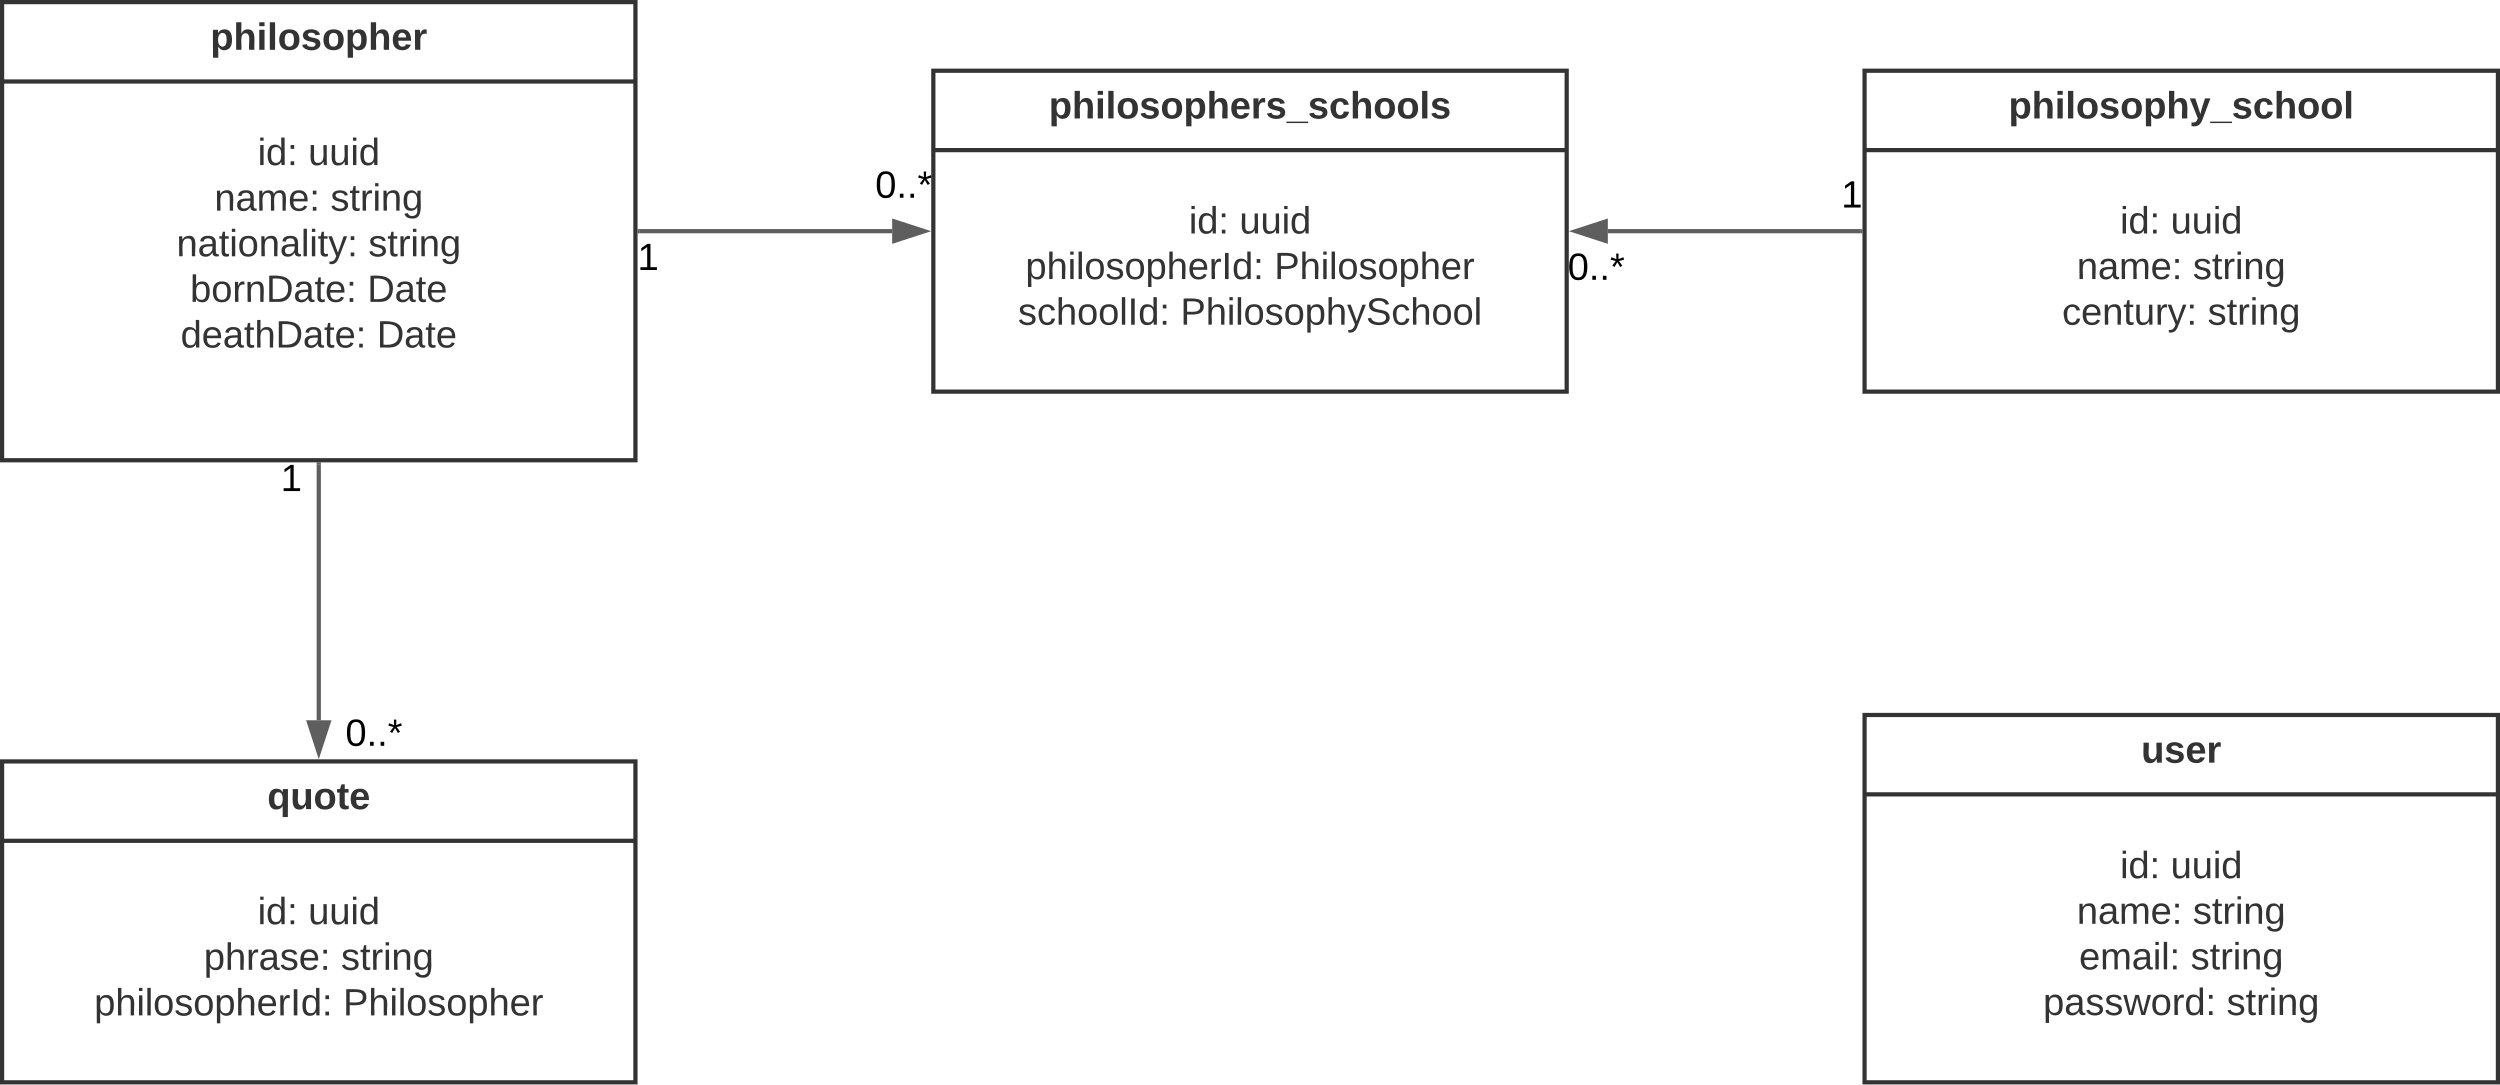
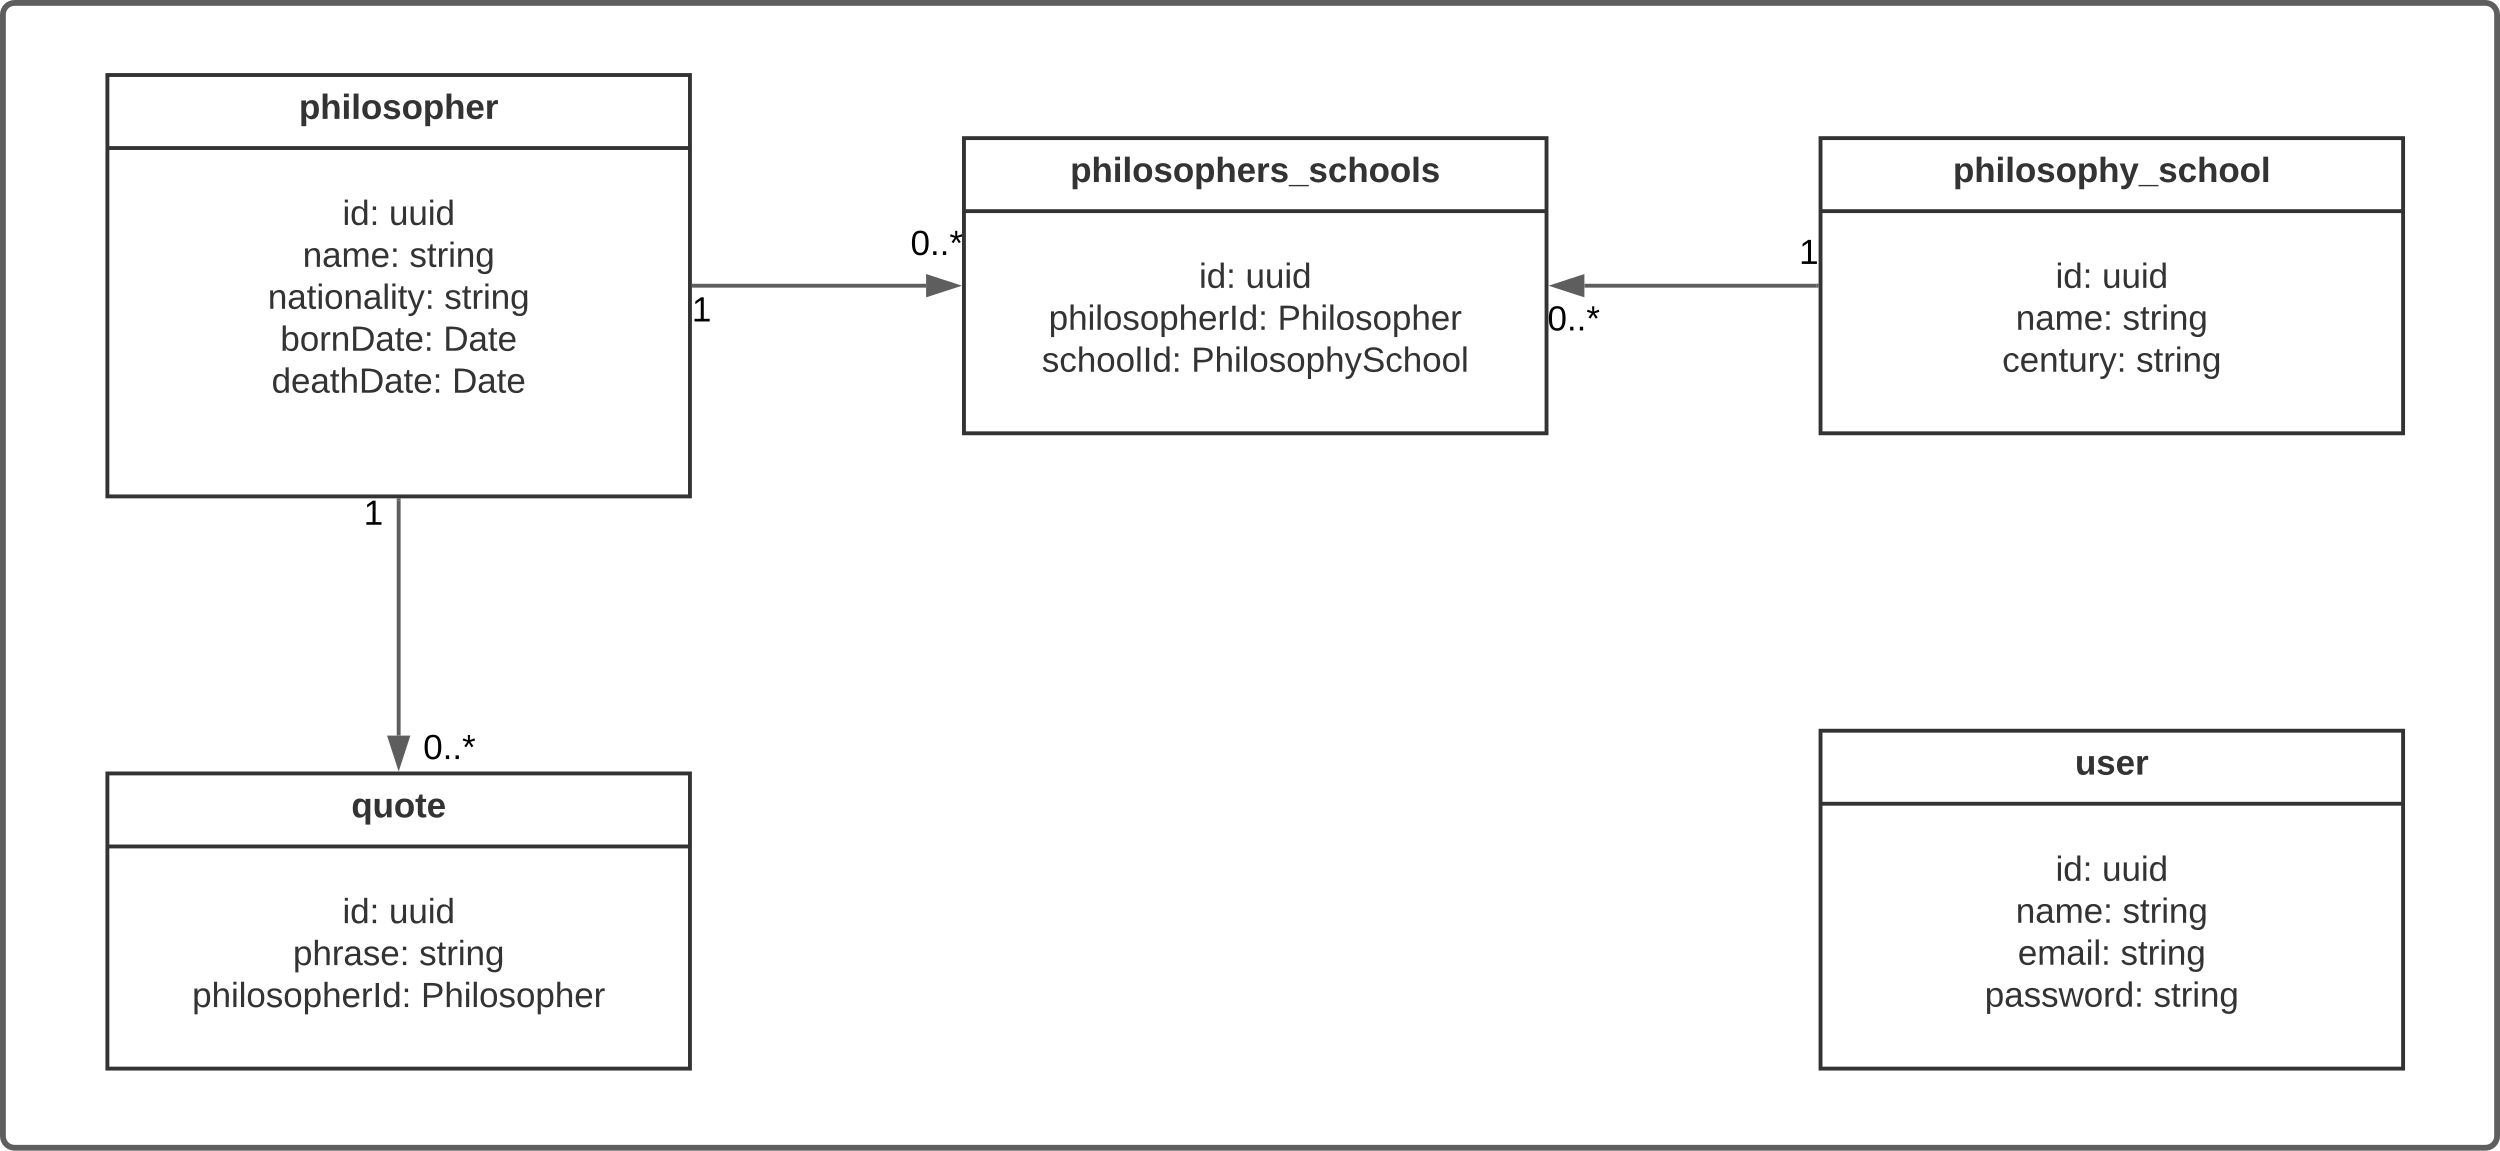
- <svg xmlns="http://www.w3.org/2000/svg" xmlns:ns1="lucid" xmlns:xlink="http://www.w3.org/1999/xlink" width="1184.17" height="513.67">
-   <g transform="translate(-1336.013 847.3333)" ns1:page-tab-id="0_0">
+ <svg xmlns="http://www.w3.org/2000/svg" xmlns:ns1="lucid" xmlns:xlink="http://www.w3.org/1999/xlink" width="1287.4" height="592.55">
+   <g transform="translate(-1281.7 884.9601)" ns1:page-tab-id="0_0">
    <path d="M1000-1000h2000V0H1000z" fill="#fff" />
+     <path d="M1283.2-877.46a6 6 0 0 1 6-6h1272.4a6 6 0 0 1 6 6v577.55a6 6 0 0 1-6 6H1289.2a6 6 0 0 1-6-6z" stroke="#5e5e5e" stroke-width="3" fill="#fff" />
    <path d="M1337-846.33h300v217h-300z" stroke="#333" stroke-width="2" fill="#fff" />
    <path d="M1337-808.73h300" stroke="#333" stroke-width="2" fill="none" />
    <use xlink:href="#a" transform="matrix(1,0,0,1,1345.013,-838.3333) translate(90.65 14.6)" />
    <use xlink:href="#b" transform="matrix(1,0,0,1,1349.013,-800.7333) translate(109.05 31.6)" />
    <use xlink:href="#c" transform="matrix(1,0,0,1,1349.013,-800.7333) translate(133 31.6)" />
    <use xlink:href="#d" transform="matrix(1,0,0,1,1349.013,-800.7333) translate(88.575 53.2)" />
    <use xlink:href="#e" transform="matrix(1,0,0,1,1349.013,-800.7333) translate(143.525 53.2)" />
    <use xlink:href="#f" transform="matrix(1,0,0,1,1349.013,-800.7333) translate(70.625 74.8)" />
    <use xlink:href="#e" transform="matrix(1,0,0,1,1349.013,-800.7333) translate(161.475 74.8)" />
    <use xlink:href="#g" transform="matrix(1,0,0,1,1349.013,-800.7333) translate(77.075 96.4)" />
    <use xlink:href="#h" transform="matrix(1,0,0,1,1349.013,-800.7333) translate(160.975 96.4)" />
    <use xlink:href="#i" transform="matrix(1,0,0,1,1349.013,-800.7333) translate(72.55 118)" />
    <use xlink:href="#h" transform="matrix(1,0,0,1,1349.013,-800.7333) translate(165.5 118)" />
    <use xlink:href="#j" transform="matrix(1,0,0,1,1349.013,-800.7333) translate(138 139.6)" />
    <path d="M2219.2-813.83h300v152h-300z" stroke="#333" stroke-width="2" fill="#fff" />
    <path d="M2219.2-776.23h300" stroke="#333" stroke-width="2" fill="none" />
    <use xlink:href="#k" transform="matrix(1,0,0,1,2227.188,-805.8333) translate(60.225 14.6)" />
    <use xlink:href="#b" transform="matrix(1,0,0,1,2231.188,-768.2333) translate(109.05 31.5)" />
    <use xlink:href="#c" transform="matrix(1,0,0,1,2231.188,-768.2333) translate(133 31.5)" />
    <use xlink:href="#d" transform="matrix(1,0,0,1,2231.188,-768.2333) translate(88.575 53.1)" />
    <use xlink:href="#e" transform="matrix(1,0,0,1,2231.188,-768.2333) translate(143.525 53.1)" />
    <use xlink:href="#l" transform="matrix(1,0,0,1,2231.188,-768.2333) translate(81.575 74.7)" />
    <use xlink:href="#m" transform="matrix(1,0,0,1,2231.188,-768.2333) translate(150.525 74.7)" />
    <path d="M1778.1-813.83h300v152h-300z" stroke="#333" stroke-width="2" fill="#fff" />
    <path d="M1778.1-776.23h300" stroke="#333" stroke-width="2" fill="none" />
    <use xlink:href="#n" transform="matrix(1,0,0,1,1786.1,-805.8333) translate(46.725 14.6)" />
    <use xlink:href="#b" transform="matrix(1,0,0,1,1790.1,-768.2333) translate(109.05 31.5)" />
    <use xlink:href="#o" transform="matrix(1,0,0,1,1790.1,-768.2333) translate(133 31.5)" />
    <use xlink:href="#p" transform="matrix(1,0,0,1,1790.1,-768.2333) translate(31.65 53.1)" />
    <use xlink:href="#q" transform="matrix(1,0,0,1,1790.1,-768.2333) translate(149.5 53.1)" />
    <use xlink:href="#r" transform="matrix(1,0,0,1,1790.1,-768.2333) translate(28.1 74.7)" />
    <use xlink:href="#s" transform="matrix(1,0,0,1,1790.1,-768.2333) translate(105.05 74.7)" />
    <path d="M1639-737.83h119.6" stroke="#5e5e5e" stroke-width="2" fill="none" />
    <path d="M1639.04-736.86H1638v-1.95h1.04z" stroke="#5e5e5e" stroke-width=".05" fill="#5e5e5e" />
    <path d="M1773.86-737.83l-14.26 4.63v-9.27z" stroke="#5e5e5e" stroke-width="2" fill="#5e5e5e" />
    <use xlink:href="#t" transform="matrix(1,0,0,1,1638.013,-733.8333) translate(0 14.4)" />
    <g>
      <use xlink:href="#u" transform="matrix(1,0,0,1,1750.6,-768.0686) translate(0 14.4)" />
    </g>
    <path d="M2217.2-737.83h-119.6" stroke="#5e5e5e" stroke-width="2" fill="none" />
    <path d="M2218.2-736.86h-1.04v-1.95h1.03z" stroke="#5e5e5e" stroke-width=".05" fill="#5e5e5e" />
    <path d="M2082.34-737.83l14.26-4.64v9.27z" stroke="#5e5e5e" stroke-width="2" fill="#5e5e5e" />
    <g>
      <use xlink:href="#t" transform="matrix(1,0,0,1,2208.188,-763.4333) translate(0 14.4)" />
    </g>
    <g>
      <use xlink:href="#u" transform="matrix(1,0,0,1,2078.6,-729.1981) translate(0 14.4)" />
    </g>
    <path d="M1337-486.67h300v152h-300z" stroke="#333" stroke-width="2" fill="#fff" />
    <path d="M1337-449.07h300" stroke="#333" stroke-width="2" fill="none" />
    <g>
      <use xlink:href="#v" transform="matrix(1,0,0,1,1345.013,-478.6667) translate(117.6 14.6)" />
    </g>
    <g>
      <use xlink:href="#b" transform="matrix(1,0,0,1,1349.013,-441.0667) translate(109.05 31.5)" />
      <use xlink:href="#c" transform="matrix(1,0,0,1,1349.013,-441.0667) translate(133 31.5)" />
      <use xlink:href="#w" transform="matrix(1,0,0,1,1349.013,-441.0667) translate(83.575 53.1)" />
      <use xlink:href="#e" transform="matrix(1,0,0,1,1349.013,-441.0667) translate(148.525 53.1)" />
      <use xlink:href="#p" transform="matrix(1,0,0,1,1349.013,-441.0667) translate(31.65 74.7)" />
      <use xlink:href="#x" transform="matrix(1,0,0,1,1349.013,-441.0667) translate(149.5 74.7)" />
    </g>
    <path d="M1487-627.33v121.16" stroke="#5e5e5e" stroke-width="2" fill="none" />
    <path d="M1488-627.3h-1.96v-1.03h1.95z" stroke="#5e5e5e" stroke-width=".05" fill="#5e5e5e" />
    <path d="M1487-490.9l-4.62-14.27h9.27z" stroke="#5e5e5e" stroke-width="2" fill="#5e5e5e" />
    <g>
      <use xlink:href="#t" transform="matrix(1,0,0,1,1469.013,-629.1333) translate(0 14.4)" />
    </g>
    <g>
      <use xlink:href="#u" transform="matrix(1,0,0,1,1499.648,-508.4667) translate(0 14.4)" />
    </g>
    <path d="M2219.2-508.67h300v174h-300z" stroke="#333" stroke-width="2" fill="#fff" />
    <path d="M2219.2-471.07h300" stroke="#333" stroke-width="2" fill="none" />
    <g>
      <use xlink:href="#y" transform="matrix(1,0,0,1,2227.188,-500.6667) translate(123.025 14.6)" />
    </g>
    <g>
      <use xlink:href="#b" transform="matrix(1,0,0,1,2231.188,-463.0667) translate(109.05 31.7)" />
      <use xlink:href="#o" transform="matrix(1,0,0,1,2231.188,-463.0667) translate(133 31.7)" />
      <use xlink:href="#z" transform="matrix(1,0,0,1,2231.188,-463.0667) translate(88.575 53.3)" />
      <use xlink:href="#A" transform="matrix(1,0,0,1,2231.188,-463.0667) translate(143.525 53.3)" />
      <use xlink:href="#B" transform="matrix(1,0,0,1,2231.188,-463.0667) translate(89.625 74.9)" />
      <use xlink:href="#C" transform="matrix(1,0,0,1,2231.188,-463.0667) translate(142.475 74.9)" />
      <use xlink:href="#D" transform="matrix(1,0,0,1,2231.188,-463.0667) translate(72.6 96.5)" />
      <use xlink:href="#E" transform="matrix(1,0,0,1,2231.188,-463.0667) translate(159.5 96.5)" />
    </g>
    <defs>
      <path fill="#333" d="M135-194c53 0 70 44 70 98 0 56-19 98-73 100-31 1-45-17-59-34 3 33 2 69 2 105H25l-1-265h48c2 10 0 23 3 31 11-24 29-35 60-35zM114-30c33 0 39-31 40-66 0-38-9-64-40-64-56 0-55 130 0 130" id="F" />
      <path fill="#333" d="M114-157C55-157 80-60 75 0H25v-261h50l-1 109c12-26 28-41 61-42 86-1 58 113 63 194h-50c-7-57 23-157-34-157" id="G" />
      <path fill="#333" d="M25-224v-37h50v37H25zM25 0v-190h50V0H25" id="H" />
      <path fill="#333" d="M25 0v-261h50V0H25" id="I" />
      <path fill="#333" d="M110-194c64 0 96 36 96 99 0 64-35 99-97 99-61 0-95-36-95-99 0-62 34-99 96-99zm-1 164c35 0 45-28 45-65 0-40-10-65-43-65-34 0-45 26-45 65 0 36 10 65 43 65" id="J" />
      <path fill="#333" d="M137-138c1-29-70-34-71-4 15 46 118 7 119 86 1 83-164 76-172 9l43-7c4 19 20 25 44 25 33 8 57-30 24-41C81-84 22-81 20-136c-2-80 154-74 161-7" id="K" />
      <path fill="#333" d="M185-48c-13 30-37 53-82 52C43 2 14-33 14-96s30-98 90-98c62 0 83 45 84 108H66c0 31 8 55 39 56 18 0 30-7 34-22zm-45-69c5-46-57-63-70-21-2 6-4 13-4 21h74" id="L" />
      <path fill="#333" d="M135-150c-39-12-60 13-60 57V0H25l-1-190h47c2 13-1 29 3 40 6-28 27-53 61-41v41" id="M" />
      <g id="a">
        <use transform="matrix(0.05,0,0,0.05,0,0)" xlink:href="#F" />
        <use transform="matrix(0.05,0,0,0.05,10.95,0)" xlink:href="#G" />
        <use transform="matrix(0.05,0,0,0.05,21.9,0)" xlink:href="#H" />
        <use transform="matrix(0.05,0,0,0.05,26.9,0)" xlink:href="#I" />
        <use transform="matrix(0.05,0,0,0.05,31.9,0)" xlink:href="#J" />
        <use transform="matrix(0.05,0,0,0.05,42.85,0)" xlink:href="#K" />
        <use transform="matrix(0.05,0,0,0.05,52.85,0)" xlink:href="#J" />
        <use transform="matrix(0.05,0,0,0.05,63.8,0)" xlink:href="#F" />
        <use transform="matrix(0.05,0,0,0.05,74.75,0)" xlink:href="#G" />
        <use transform="matrix(0.05,0,0,0.05,85.7,0)" xlink:href="#L" />
        <use transform="matrix(0.05,0,0,0.05,95.7,0)" xlink:href="#M" />
      </g>
      <path fill="#333" d="M24-231v-30h32v30H24zM24 0v-190h32V0H24" id="N" />
      <path fill="#333" d="M85-194c31 0 48 13 60 33l-1-100h32l1 261h-30c-2-10 0-23-3-31C134-8 116 4 85 4 32 4 16-35 15-94c0-66 23-100 70-100zm9 24c-40 0-46 34-46 75 0 40 6 74 45 74 42 0 51-32 51-76 0-42-9-74-50-73" id="O" />
      <path fill="#333" d="M33-154v-36h34v36H33zM33 0v-36h34V0H33" id="P" />
      <g id="b">
        <use transform="matrix(0.05,0,0,0.05,0,0)" xlink:href="#N" />
        <use transform="matrix(0.05,0,0,0.05,3.95,0)" xlink:href="#O" />
        <use transform="matrix(0.05,0,0,0.05,13.95,0)" xlink:href="#P" />
      </g>
      <path fill="#333" d="M84 4C-5 8 30-112 23-190h32v120c0 31 7 50 39 49 72-2 45-101 50-169h31l1 190h-30c-1-10 1-25-2-33-11 22-28 36-60 37" id="Q" />
      <g id="c">
        <use transform="matrix(0.05,0,0,0.05,0,0)" xlink:href="#Q" />
        <use transform="matrix(0.05,0,0,0.05,10,0)" xlink:href="#Q" />
        <use transform="matrix(0.05,0,0,0.05,20,0)" xlink:href="#N" />
        <use transform="matrix(0.05,0,0,0.05,23.95,0)" xlink:href="#O" />
      </g>
      <path fill="#333" d="M117-194c89-4 53 116 60 194h-32v-121c0-31-8-49-39-48C34-167 62-67 57 0H25l-1-190h30c1 10-1 24 2 32 11-22 29-35 61-36" id="R" />
      <path fill="#333" d="M141-36C126-15 110 5 73 4 37 3 15-17 15-53c-1-64 63-63 125-63 3-35-9-54-41-54-24 1-41 7-42 31l-33-3c5-37 33-52 76-52 45 0 72 20 72 64v82c-1 20 7 32 28 27v20c-31 9-61-2-59-35zM48-53c0 20 12 33 32 33 41-3 63-29 60-74-43 2-92-5-92 41" id="S" />
      <path fill="#333" d="M210-169c-67 3-38 105-44 169h-31v-121c0-29-5-50-35-48C34-165 62-65 56 0H25l-1-190h30c1 10-1 24 2 32 10-44 99-50 107 0 11-21 27-35 58-36 85-2 47 119 55 194h-31v-121c0-29-5-49-35-48" id="T" />
      <path fill="#333" d="M100-194c63 0 86 42 84 106H49c0 40 14 67 53 68 26 1 43-12 49-29l28 8c-11 28-37 45-77 45C44 4 14-33 15-96c1-61 26-98 85-98zm52 81c6-60-76-77-97-28-3 7-6 17-6 28h103" id="U" />
      <g id="d">
        <use transform="matrix(0.05,0,0,0.05,0,0)" xlink:href="#R" />
        <use transform="matrix(0.05,0,0,0.05,10,0)" xlink:href="#S" />
        <use transform="matrix(0.05,0,0,0.05,20,0)" xlink:href="#T" />
        <use transform="matrix(0.05,0,0,0.05,34.95,0)" xlink:href="#U" />
        <use transform="matrix(0.05,0,0,0.05,44.95,0)" xlink:href="#P" />
      </g>
      <path fill="#333" d="M135-143c-3-34-86-38-87 0 15 53 115 12 119 90S17 21 10-45l28-5c4 36 97 45 98 0-10-56-113-15-118-90-4-57 82-63 122-42 12 7 21 19 24 35" id="V" />
      <path fill="#333" d="M59-47c-2 24 18 29 38 22v24C64 9 27 4 27-40v-127H5v-23h24l9-43h21v43h35v23H59v120" id="W" />
      <path fill="#333" d="M114-163C36-179 61-72 57 0H25l-1-190h30c1 12-1 29 2 39 6-27 23-49 58-41v29" id="X" />
      <path fill="#333" d="M177-190C167-65 218 103 67 71c-23-6-38-20-44-43l32-5c15 47 100 32 89-28v-30C133-14 115 1 83 1 29 1 15-40 15-95c0-56 16-97 71-98 29-1 48 16 59 35 1-10 0-23 2-32h30zM94-22c36 0 50-32 50-73 0-42-14-75-50-75-39 0-46 34-46 75s6 73 46 73" id="Y" />
      <g id="e">
        <use transform="matrix(0.05,0,0,0.05,0,0)" xlink:href="#V" />
        <use transform="matrix(0.05,0,0,0.05,9,0)" xlink:href="#W" />
        <use transform="matrix(0.05,0,0,0.05,14,0)" xlink:href="#X" />
        <use transform="matrix(0.05,0,0,0.05,19.95,0)" xlink:href="#N" />
        <use transform="matrix(0.05,0,0,0.05,23.9,0)" xlink:href="#R" />
        <use transform="matrix(0.05,0,0,0.05,33.9,0)" xlink:href="#Y" />
      </g>
      <path fill="#333" d="M100-194c62-1 85 37 85 99 1 63-27 99-86 99S16-35 15-95c0-66 28-99 85-99zM99-20c44 1 53-31 53-75 0-43-8-75-51-75s-53 32-53 75 10 74 51 75" id="Z" />
      <path fill="#333" d="M24 0v-261h32V0H24" id="aa" />
      <path fill="#333" d="M179-190L93 31C79 59 56 82 12 73V49c39 6 53-20 64-50L1-190h34L92-34l54-156h33" id="ab" />
      <g id="f">
        <use transform="matrix(0.05,0,0,0.05,0,0)" xlink:href="#R" />
        <use transform="matrix(0.05,0,0,0.05,10,0)" xlink:href="#S" />
        <use transform="matrix(0.05,0,0,0.05,20,0)" xlink:href="#W" />
        <use transform="matrix(0.05,0,0,0.05,25,0)" xlink:href="#N" />
        <use transform="matrix(0.05,0,0,0.05,28.95,0)" xlink:href="#Z" />
        <use transform="matrix(0.05,0,0,0.05,38.95,0)" xlink:href="#R" />
        <use transform="matrix(0.05,0,0,0.05,48.95,0)" xlink:href="#S" />
        <use transform="matrix(0.05,0,0,0.05,58.95,0)" xlink:href="#aa" />
        <use transform="matrix(0.05,0,0,0.05,62.9,0)" xlink:href="#N" />
        <use transform="matrix(0.05,0,0,0.05,66.85,0)" xlink:href="#W" />
        <use transform="matrix(0.05,0,0,0.05,71.85,0)" xlink:href="#ab" />
        <use transform="matrix(0.05,0,0,0.05,80.85,0)" xlink:href="#P" />
      </g>
      <path fill="#333" d="M115-194c53 0 69 39 70 98 0 66-23 100-70 100C84 3 66-7 56-30L54 0H23l1-261h32v101c10-23 28-34 59-34zm-8 174c40 0 45-34 45-75 0-40-5-75-45-74-42 0-51 32-51 76 0 43 10 73 51 73" id="ac" />
      <path fill="#333" d="M30-248c118-7 216 8 213 122C240-48 200 0 122 0H30v-248zM63-27c89 8 146-16 146-99s-60-101-146-95v194" id="ad" />
      <g id="g">
        <use transform="matrix(0.05,0,0,0.05,0,0)" xlink:href="#ac" />
        <use transform="matrix(0.05,0,0,0.05,10,0)" xlink:href="#Z" />
        <use transform="matrix(0.05,0,0,0.05,20,0)" xlink:href="#X" />
        <use transform="matrix(0.05,0,0,0.05,25.95,0)" xlink:href="#R" />
        <use transform="matrix(0.05,0,0,0.05,35.95,0)" xlink:href="#ad" />
        <use transform="matrix(0.05,0,0,0.05,48.9,0)" xlink:href="#S" />
        <use transform="matrix(0.05,0,0,0.05,58.9,0)" xlink:href="#W" />
        <use transform="matrix(0.05,0,0,0.05,63.9,0)" xlink:href="#U" />
        <use transform="matrix(0.05,0,0,0.05,73.9,0)" xlink:href="#P" />
      </g>
      <g id="h">
        <use transform="matrix(0.05,0,0,0.05,0,0)" xlink:href="#ad" />
        <use transform="matrix(0.05,0,0,0.05,12.95,0)" xlink:href="#S" />
        <use transform="matrix(0.05,0,0,0.05,22.95,0)" xlink:href="#W" />
        <use transform="matrix(0.05,0,0,0.05,27.95,0)" xlink:href="#U" />
      </g>
      <path fill="#333" d="M106-169C34-169 62-67 57 0H25v-261h32l-1 103c12-21 28-36 61-36 89 0 53 116 60 194h-32v-121c2-32-8-49-39-48" id="ae" />
      <g id="i">
        <use transform="matrix(0.05,0,0,0.05,0,0)" xlink:href="#O" />
        <use transform="matrix(0.05,0,0,0.05,10,0)" xlink:href="#U" />
        <use transform="matrix(0.05,0,0,0.05,20,0)" xlink:href="#S" />
        <use transform="matrix(0.05,0,0,0.05,30,0)" xlink:href="#W" />
        <use transform="matrix(0.05,0,0,0.05,35,0)" xlink:href="#ae" />
        <use transform="matrix(0.05,0,0,0.05,45,0)" xlink:href="#ad" />
        <use transform="matrix(0.05,0,0,0.05,57.95,0)" xlink:href="#S" />
        <use transform="matrix(0.05,0,0,0.05,67.95,0)" xlink:href="#W" />
        <use transform="matrix(0.05,0,0,0.05,72.95,0)" xlink:href="#U" />
        <use transform="matrix(0.05,0,0,0.05,82.95,0)" xlink:href="#P" />
      </g>
      <path fill="#333" d="M123 10C108 53 80 86 19 72V37c35 8 53-11 59-39L3-190h52l48 148c12-52 28-100 44-148h51" id="af" />
      <path fill="#333" d="M-4 44V30h207v14H-4" id="ag" />
      <path fill="#333" d="M190-63c-7 42-38 67-86 67-59 0-84-38-90-98-12-110 154-137 174-36l-49 2c-2-19-15-32-35-32-30 0-35 28-38 64-6 74 65 87 74 30" id="ah" />
      <g id="k">
        <use transform="matrix(0.05,0,0,0.05,0,0)" xlink:href="#F" />
        <use transform="matrix(0.05,0,0,0.05,10.95,0)" xlink:href="#G" />
        <use transform="matrix(0.05,0,0,0.05,21.9,0)" xlink:href="#H" />
        <use transform="matrix(0.05,0,0,0.05,26.9,0)" xlink:href="#I" />
        <use transform="matrix(0.05,0,0,0.05,31.9,0)" xlink:href="#J" />
        <use transform="matrix(0.05,0,0,0.05,42.85,0)" xlink:href="#K" />
        <use transform="matrix(0.05,0,0,0.05,52.85,0)" xlink:href="#J" />
        <use transform="matrix(0.05,0,0,0.05,63.8,0)" xlink:href="#F" />
        <use transform="matrix(0.05,0,0,0.05,74.75,0)" xlink:href="#G" />
        <use transform="matrix(0.05,0,0,0.05,85.7,0)" xlink:href="#af" />
        <use transform="matrix(0.05,0,0,0.05,95.7,0)" xlink:href="#ag" />
        <use transform="matrix(0.05,0,0,0.05,105.7,0)" xlink:href="#K" />
        <use transform="matrix(0.05,0,0,0.05,115.7,0)" xlink:href="#ah" />
        <use transform="matrix(0.05,0,0,0.05,125.7,0)" xlink:href="#G" />
        <use transform="matrix(0.05,0,0,0.05,136.65,0)" xlink:href="#J" />
        <use transform="matrix(0.05,0,0,0.05,147.6,0)" xlink:href="#J" />
        <use transform="matrix(0.05,0,0,0.05,158.55,0)" xlink:href="#I" />
      </g>
      <path fill="#333" d="M96-169c-40 0-48 33-48 73s9 75 48 75c24 0 41-14 43-38l32 2c-6 37-31 61-74 61-59 0-76-41-82-99-10-93 101-131 147-64 4 7 5 14 7 22l-32 3c-4-21-16-35-41-35" id="ai" />
      <g id="l">
        <use transform="matrix(0.05,0,0,0.05,0,0)" xlink:href="#ai" />
        <use transform="matrix(0.05,0,0,0.05,9,0)" xlink:href="#U" />
        <use transform="matrix(0.05,0,0,0.05,19,0)" xlink:href="#R" />
        <use transform="matrix(0.05,0,0,0.05,29,0)" xlink:href="#W" />
        <use transform="matrix(0.05,0,0,0.05,34,0)" xlink:href="#Q" />
        <use transform="matrix(0.05,0,0,0.05,44,0)" xlink:href="#X" />
        <use transform="matrix(0.05,0,0,0.05,49.95,0)" xlink:href="#ab" />
        <use transform="matrix(0.05,0,0,0.05,58.95,0)" xlink:href="#P" />
      </g>
      <g id="m">
        <use transform="matrix(0.05,0,0,0.05,0,0)" xlink:href="#V" />
        <use transform="matrix(0.05,0,0,0.05,9,0)" xlink:href="#W" />
        <use transform="matrix(0.05,0,0,0.05,14,0)" xlink:href="#X" />
        <use transform="matrix(0.05,0,0,0.05,19.95,0)" xlink:href="#N" />
        <use transform="matrix(0.05,0,0,0.05,23.9,0)" xlink:href="#R" />
        <use transform="matrix(0.05,0,0,0.05,33.9,0)" xlink:href="#Y" />
      </g>
      <g id="n">
        <use transform="matrix(0.05,0,0,0.05,0,0)" xlink:href="#F" />
        <use transform="matrix(0.05,0,0,0.05,10.95,0)" xlink:href="#G" />
        <use transform="matrix(0.05,0,0,0.05,21.9,0)" xlink:href="#H" />
        <use transform="matrix(0.05,0,0,0.05,26.9,0)" xlink:href="#I" />
        <use transform="matrix(0.05,0,0,0.05,31.9,0)" xlink:href="#J" />
        <use transform="matrix(0.05,0,0,0.05,42.85,0)" xlink:href="#K" />
        <use transform="matrix(0.05,0,0,0.05,52.85,0)" xlink:href="#J" />
        <use transform="matrix(0.05,0,0,0.05,63.8,0)" xlink:href="#F" />
        <use transform="matrix(0.05,0,0,0.05,74.75,0)" xlink:href="#G" />
        <use transform="matrix(0.05,0,0,0.05,85.7,0)" xlink:href="#L" />
        <use transform="matrix(0.05,0,0,0.05,95.7,0)" xlink:href="#M" />
        <use transform="matrix(0.05,0,0,0.05,102.7,0)" xlink:href="#K" />
        <use transform="matrix(0.05,0,0,0.05,112.7,0)" xlink:href="#ag" />
        <use transform="matrix(0.05,0,0,0.05,122.7,0)" xlink:href="#K" />
        <use transform="matrix(0.05,0,0,0.05,132.7,0)" xlink:href="#ah" />
        <use transform="matrix(0.05,0,0,0.05,142.7,0)" xlink:href="#G" />
        <use transform="matrix(0.05,0,0,0.05,153.65,0)" xlink:href="#J" />
        <use transform="matrix(0.05,0,0,0.05,164.6,0)" xlink:href="#J" />
        <use transform="matrix(0.05,0,0,0.05,175.55,0)" xlink:href="#I" />
        <use transform="matrix(0.05,0,0,0.05,180.55,0)" xlink:href="#K" />
      </g>
      <g id="o">
        <use transform="matrix(0.05,0,0,0.05,0,0)" xlink:href="#Q" />
        <use transform="matrix(0.05,0,0,0.05,10,0)" xlink:href="#Q" />
        <use transform="matrix(0.05,0,0,0.05,20,0)" xlink:href="#N" />
        <use transform="matrix(0.05,0,0,0.05,23.95,0)" xlink:href="#O" />
      </g>
      <path fill="#333" d="M115-194c55 1 70 41 70 98S169 2 115 4C84 4 66-9 55-30l1 105H24l-1-265h31l2 30c10-21 28-34 59-34zm-8 174c40 0 45-34 45-75s-6-73-45-74c-42 0-51 32-51 76 0 43 10 73 51 73" id="aj" />
      <path fill="#333" d="M33 0v-248h34V0H33" id="ak" />
      <g id="p">
        <use transform="matrix(0.05,0,0,0.05,0,0)" xlink:href="#aj" />
        <use transform="matrix(0.05,0,0,0.05,10,0)" xlink:href="#ae" />
        <use transform="matrix(0.05,0,0,0.05,20,0)" xlink:href="#N" />
        <use transform="matrix(0.05,0,0,0.05,23.95,0)" xlink:href="#aa" />
        <use transform="matrix(0.05,0,0,0.05,27.9,0)" xlink:href="#Z" />
        <use transform="matrix(0.05,0,0,0.05,37.9,0)" xlink:href="#V" />
        <use transform="matrix(0.05,0,0,0.05,46.9,0)" xlink:href="#Z" />
        <use transform="matrix(0.05,0,0,0.05,56.9,0)" xlink:href="#aj" />
        <use transform="matrix(0.05,0,0,0.05,66.9,0)" xlink:href="#ae" />
        <use transform="matrix(0.05,0,0,0.05,76.9,0)" xlink:href="#U" />
        <use transform="matrix(0.05,0,0,0.05,86.9,0)" xlink:href="#X" />
        <use transform="matrix(0.05,0,0,0.05,92.85,0)" xlink:href="#ak" />
        <use transform="matrix(0.05,0,0,0.05,97.85,0)" xlink:href="#O" />
        <use transform="matrix(0.05,0,0,0.05,107.85,0)" xlink:href="#P" />
      </g>
      <path fill="#333" d="M30-248c87 1 191-15 191 75 0 78-77 80-158 76V0H30v-248zm33 125c57 0 124 11 124-50 0-59-68-47-124-48v98" id="al" />
      <g id="q">
        <use transform="matrix(0.05,0,0,0.05,0,0)" xlink:href="#al" />
        <use transform="matrix(0.05,0,0,0.05,12,0)" xlink:href="#ae" />
        <use transform="matrix(0.05,0,0,0.05,22,0)" xlink:href="#N" />
        <use transform="matrix(0.05,0,0,0.05,25.95,0)" xlink:href="#aa" />
        <use transform="matrix(0.05,0,0,0.05,29.9,0)" xlink:href="#Z" />
        <use transform="matrix(0.05,0,0,0.05,39.9,0)" xlink:href="#V" />
        <use transform="matrix(0.05,0,0,0.05,48.9,0)" xlink:href="#Z" />
        <use transform="matrix(0.05,0,0,0.05,58.9,0)" xlink:href="#aj" />
        <use transform="matrix(0.05,0,0,0.05,68.9,0)" xlink:href="#ae" />
        <use transform="matrix(0.05,0,0,0.05,78.9,0)" xlink:href="#U" />
        <use transform="matrix(0.05,0,0,0.05,88.9,0)" xlink:href="#X" />
      </g>
      <g id="r">
        <use transform="matrix(0.05,0,0,0.05,0,0)" xlink:href="#V" />
        <use transform="matrix(0.05,0,0,0.05,9,0)" xlink:href="#ai" />
        <use transform="matrix(0.05,0,0,0.05,18,0)" xlink:href="#ae" />
        <use transform="matrix(0.05,0,0,0.05,28,0)" xlink:href="#Z" />
        <use transform="matrix(0.05,0,0,0.05,38,0)" xlink:href="#Z" />
        <use transform="matrix(0.05,0,0,0.05,48,0)" xlink:href="#aa" />
        <use transform="matrix(0.05,0,0,0.05,51.95,0)" xlink:href="#ak" />
        <use transform="matrix(0.05,0,0,0.05,56.95,0)" xlink:href="#O" />
        <use transform="matrix(0.05,0,0,0.05,66.95,0)" xlink:href="#P" />
      </g>
      <path fill="#333" d="M185-189c-5-48-123-54-124 2 14 75 158 14 163 119 3 78-121 87-175 55-17-10-28-26-33-46l33-7c5 56 141 63 141-1 0-78-155-14-162-118-5-82 145-84 179-34 5 7 8 16 11 25" id="am" />
      <g id="s">
        <use transform="matrix(0.05,0,0,0.05,0,0)" xlink:href="#al" />
        <use transform="matrix(0.05,0,0,0.05,12,0)" xlink:href="#ae" />
        <use transform="matrix(0.05,0,0,0.05,22,0)" xlink:href="#N" />
        <use transform="matrix(0.05,0,0,0.05,25.95,0)" xlink:href="#aa" />
        <use transform="matrix(0.05,0,0,0.05,29.9,0)" xlink:href="#Z" />
        <use transform="matrix(0.05,0,0,0.05,39.9,0)" xlink:href="#V" />
        <use transform="matrix(0.05,0,0,0.05,48.9,0)" xlink:href="#Z" />
        <use transform="matrix(0.05,0,0,0.05,58.9,0)" xlink:href="#aj" />
        <use transform="matrix(0.05,0,0,0.05,68.9,0)" xlink:href="#ae" />
        <use transform="matrix(0.05,0,0,0.05,78.9,0)" xlink:href="#ab" />
        <use transform="matrix(0.05,0,0,0.05,87.9,0)" xlink:href="#am" />
        <use transform="matrix(0.05,0,0,0.05,99.9,0)" xlink:href="#ai" />
        <use transform="matrix(0.05,0,0,0.05,108.9,0)" xlink:href="#ae" />
        <use transform="matrix(0.05,0,0,0.05,118.9,0)" xlink:href="#Z" />
        <use transform="matrix(0.05,0,0,0.05,128.9,0)" xlink:href="#Z" />
        <use transform="matrix(0.05,0,0,0.05,138.9,0)" xlink:href="#aa" />
      </g>
      <path d="M27 0v-27h64v-190l-56 39v-29l58-41h29v221h61V0H27" id="an" />
      <use transform="matrix(0.05,0,0,0.05,0,0)" xlink:href="#an" id="t" />
      <path d="M101-251c68 0 85 55 85 127S166 4 100 4C33 4 14-52 14-124c0-73 17-127 87-127zm-1 229c47 0 54-49 54-102s-4-102-53-102c-51 0-55 48-55 102 0 53 5 102 54 102" id="ao" />
      <path d="M33 0v-38h34V0H33" id="ap" />
      <path d="M80-196l47-18 7 23-49 13 32 44-20 13-27-46-27 45-21-12 33-44-49-13 8-23 47 19-2-53h23" id="aq" />
      <g id="u">
        <use transform="matrix(0.05,0,0,0.05,0,0)" xlink:href="#ao" />
        <use transform="matrix(0.05,0,0,0.05,10,0)" xlink:href="#ap" />
        <use transform="matrix(0.05,0,0,0.05,15,0)" xlink:href="#ap" />
        <use transform="matrix(0.05,0,0,0.05,20,0)" xlink:href="#aq" />
      </g>
      <path fill="#333" d="M84 4C32 4 15-41 15-95c0-55 18-99 73-99 29 0 47 12 58 34l2-30h48l-1 265h-49V-32C136-9 114 4 84 4zm21-34c32 0 41-29 41-66 0-36-9-64-40-64-33 0-39 30-40 65 0 43 13 65 39 65" id="ar" />
      <path fill="#333" d="M85 4C-2 5 27-109 22-190h50c7 57-23 150 33 157 60-5 35-97 40-157h50l1 190h-47c-2-12 1-28-3-38-12 25-28 42-61 42" id="as" />
      <path fill="#333" d="M115-3C79 11 28 4 28-45v-112H4v-33h27l15-45h31v45h36v33H77v99c-1 23 16 31 38 25v30" id="at" />
      <g id="v">
        <use transform="matrix(0.05,0,0,0.05,0,0)" xlink:href="#ar" />
        <use transform="matrix(0.05,0,0,0.05,10.95,0)" xlink:href="#as" />
        <use transform="matrix(0.05,0,0,0.05,21.9,0)" xlink:href="#J" />
        <use transform="matrix(0.05,0,0,0.05,32.85,0)" xlink:href="#at" />
        <use transform="matrix(0.05,0,0,0.05,38.8,0)" xlink:href="#L" />
      </g>
      <g id="w">
        <use transform="matrix(0.05,0,0,0.05,0,0)" xlink:href="#aj" />
        <use transform="matrix(0.05,0,0,0.05,10,0)" xlink:href="#ae" />
        <use transform="matrix(0.05,0,0,0.05,20,0)" xlink:href="#X" />
        <use transform="matrix(0.05,0,0,0.05,25.95,0)" xlink:href="#S" />
        <use transform="matrix(0.05,0,0,0.05,35.95,0)" xlink:href="#V" />
        <use transform="matrix(0.05,0,0,0.05,44.95,0)" xlink:href="#U" />
        <use transform="matrix(0.05,0,0,0.05,54.95,0)" xlink:href="#P" />
      </g>
      <g id="x">
        <use transform="matrix(0.05,0,0,0.05,0,0)" xlink:href="#al" />
        <use transform="matrix(0.05,0,0,0.05,12,0)" xlink:href="#ae" />
        <use transform="matrix(0.05,0,0,0.05,22,0)" xlink:href="#N" />
        <use transform="matrix(0.05,0,0,0.05,25.95,0)" xlink:href="#aa" />
        <use transform="matrix(0.05,0,0,0.05,29.9,0)" xlink:href="#Z" />
        <use transform="matrix(0.05,0,0,0.05,39.9,0)" xlink:href="#V" />
        <use transform="matrix(0.05,0,0,0.05,48.9,0)" xlink:href="#Z" />
        <use transform="matrix(0.05,0,0,0.05,58.9,0)" xlink:href="#aj" />
        <use transform="matrix(0.05,0,0,0.05,68.9,0)" xlink:href="#ae" />
        <use transform="matrix(0.05,0,0,0.05,78.9,0)" xlink:href="#U" />
        <use transform="matrix(0.05,0,0,0.05,88.9,0)" xlink:href="#X" />
      </g>
      <g id="y">
        <use transform="matrix(0.05,0,0,0.05,0,0)" xlink:href="#as" />
        <use transform="matrix(0.05,0,0,0.05,10.95,0)" xlink:href="#K" />
        <use transform="matrix(0.05,0,0,0.05,20.95,0)" xlink:href="#L" />
        <use transform="matrix(0.05,0,0,0.05,30.95,0)" xlink:href="#M" />
      </g>
      <g id="z">
        <use transform="matrix(0.05,0,0,0.05,0,0)" xlink:href="#R" />
        <use transform="matrix(0.05,0,0,0.05,10,0)" xlink:href="#S" />
        <use transform="matrix(0.05,0,0,0.05,20,0)" xlink:href="#T" />
        <use transform="matrix(0.05,0,0,0.05,34.95,0)" xlink:href="#U" />
        <use transform="matrix(0.05,0,0,0.05,44.95,0)" xlink:href="#P" />
      </g>
      <g id="A">
        <use transform="matrix(0.05,0,0,0.05,0,0)" xlink:href="#V" />
        <use transform="matrix(0.05,0,0,0.05,9,0)" xlink:href="#W" />
        <use transform="matrix(0.05,0,0,0.05,14,0)" xlink:href="#X" />
        <use transform="matrix(0.05,0,0,0.05,19.95,0)" xlink:href="#N" />
        <use transform="matrix(0.05,0,0,0.05,23.9,0)" xlink:href="#R" />
        <use transform="matrix(0.05,0,0,0.05,33.9,0)" xlink:href="#Y" />
      </g>
      <g id="B">
        <use transform="matrix(0.05,0,0,0.05,0,0)" xlink:href="#U" />
        <use transform="matrix(0.05,0,0,0.05,10,0)" xlink:href="#T" />
        <use transform="matrix(0.05,0,0,0.05,24.95,0)" xlink:href="#S" />
        <use transform="matrix(0.05,0,0,0.05,34.95,0)" xlink:href="#N" />
        <use transform="matrix(0.05,0,0,0.05,38.9,0)" xlink:href="#aa" />
        <use transform="matrix(0.05,0,0,0.05,42.85,0)" xlink:href="#P" />
      </g>
      <g id="C">
        <use transform="matrix(0.05,0,0,0.05,0,0)" xlink:href="#V" />
        <use transform="matrix(0.05,0,0,0.05,9,0)" xlink:href="#W" />
        <use transform="matrix(0.05,0,0,0.05,14,0)" xlink:href="#X" />
        <use transform="matrix(0.05,0,0,0.05,19.95,0)" xlink:href="#N" />
        <use transform="matrix(0.05,0,0,0.05,23.9,0)" xlink:href="#R" />
        <use transform="matrix(0.05,0,0,0.05,33.9,0)" xlink:href="#Y" />
      </g>
      <path fill="#333" d="M206 0h-36l-40-164L89 0H53L-1-190h32L70-26l43-164h34l41 164 42-164h31" id="au" />
      <g id="D">
        <use transform="matrix(0.05,0,0,0.05,0,0)" xlink:href="#aj" />
        <use transform="matrix(0.05,0,0,0.05,10,0)" xlink:href="#S" />
        <use transform="matrix(0.05,0,0,0.05,20,0)" xlink:href="#V" />
        <use transform="matrix(0.05,0,0,0.05,29,0)" xlink:href="#V" />
        <use transform="matrix(0.05,0,0,0.05,38,0)" xlink:href="#au" />
        <use transform="matrix(0.05,0,0,0.05,50.95,0)" xlink:href="#Z" />
        <use transform="matrix(0.05,0,0,0.05,60.95,0)" xlink:href="#X" />
        <use transform="matrix(0.05,0,0,0.05,66.9,0)" xlink:href="#O" />
        <use transform="matrix(0.05,0,0,0.05,76.9,0)" xlink:href="#P" />
      </g>
      <g id="E">
        <use transform="matrix(0.05,0,0,0.05,0,0)" xlink:href="#V" />
        <use transform="matrix(0.05,0,0,0.05,9,0)" xlink:href="#W" />
        <use transform="matrix(0.05,0,0,0.05,14,0)" xlink:href="#X" />
        <use transform="matrix(0.05,0,0,0.05,19.95,0)" xlink:href="#N" />
        <use transform="matrix(0.05,0,0,0.05,23.9,0)" xlink:href="#R" />
        <use transform="matrix(0.05,0,0,0.05,33.9,0)" xlink:href="#Y" />
      </g>
    </defs>
  </g>
</svg>
